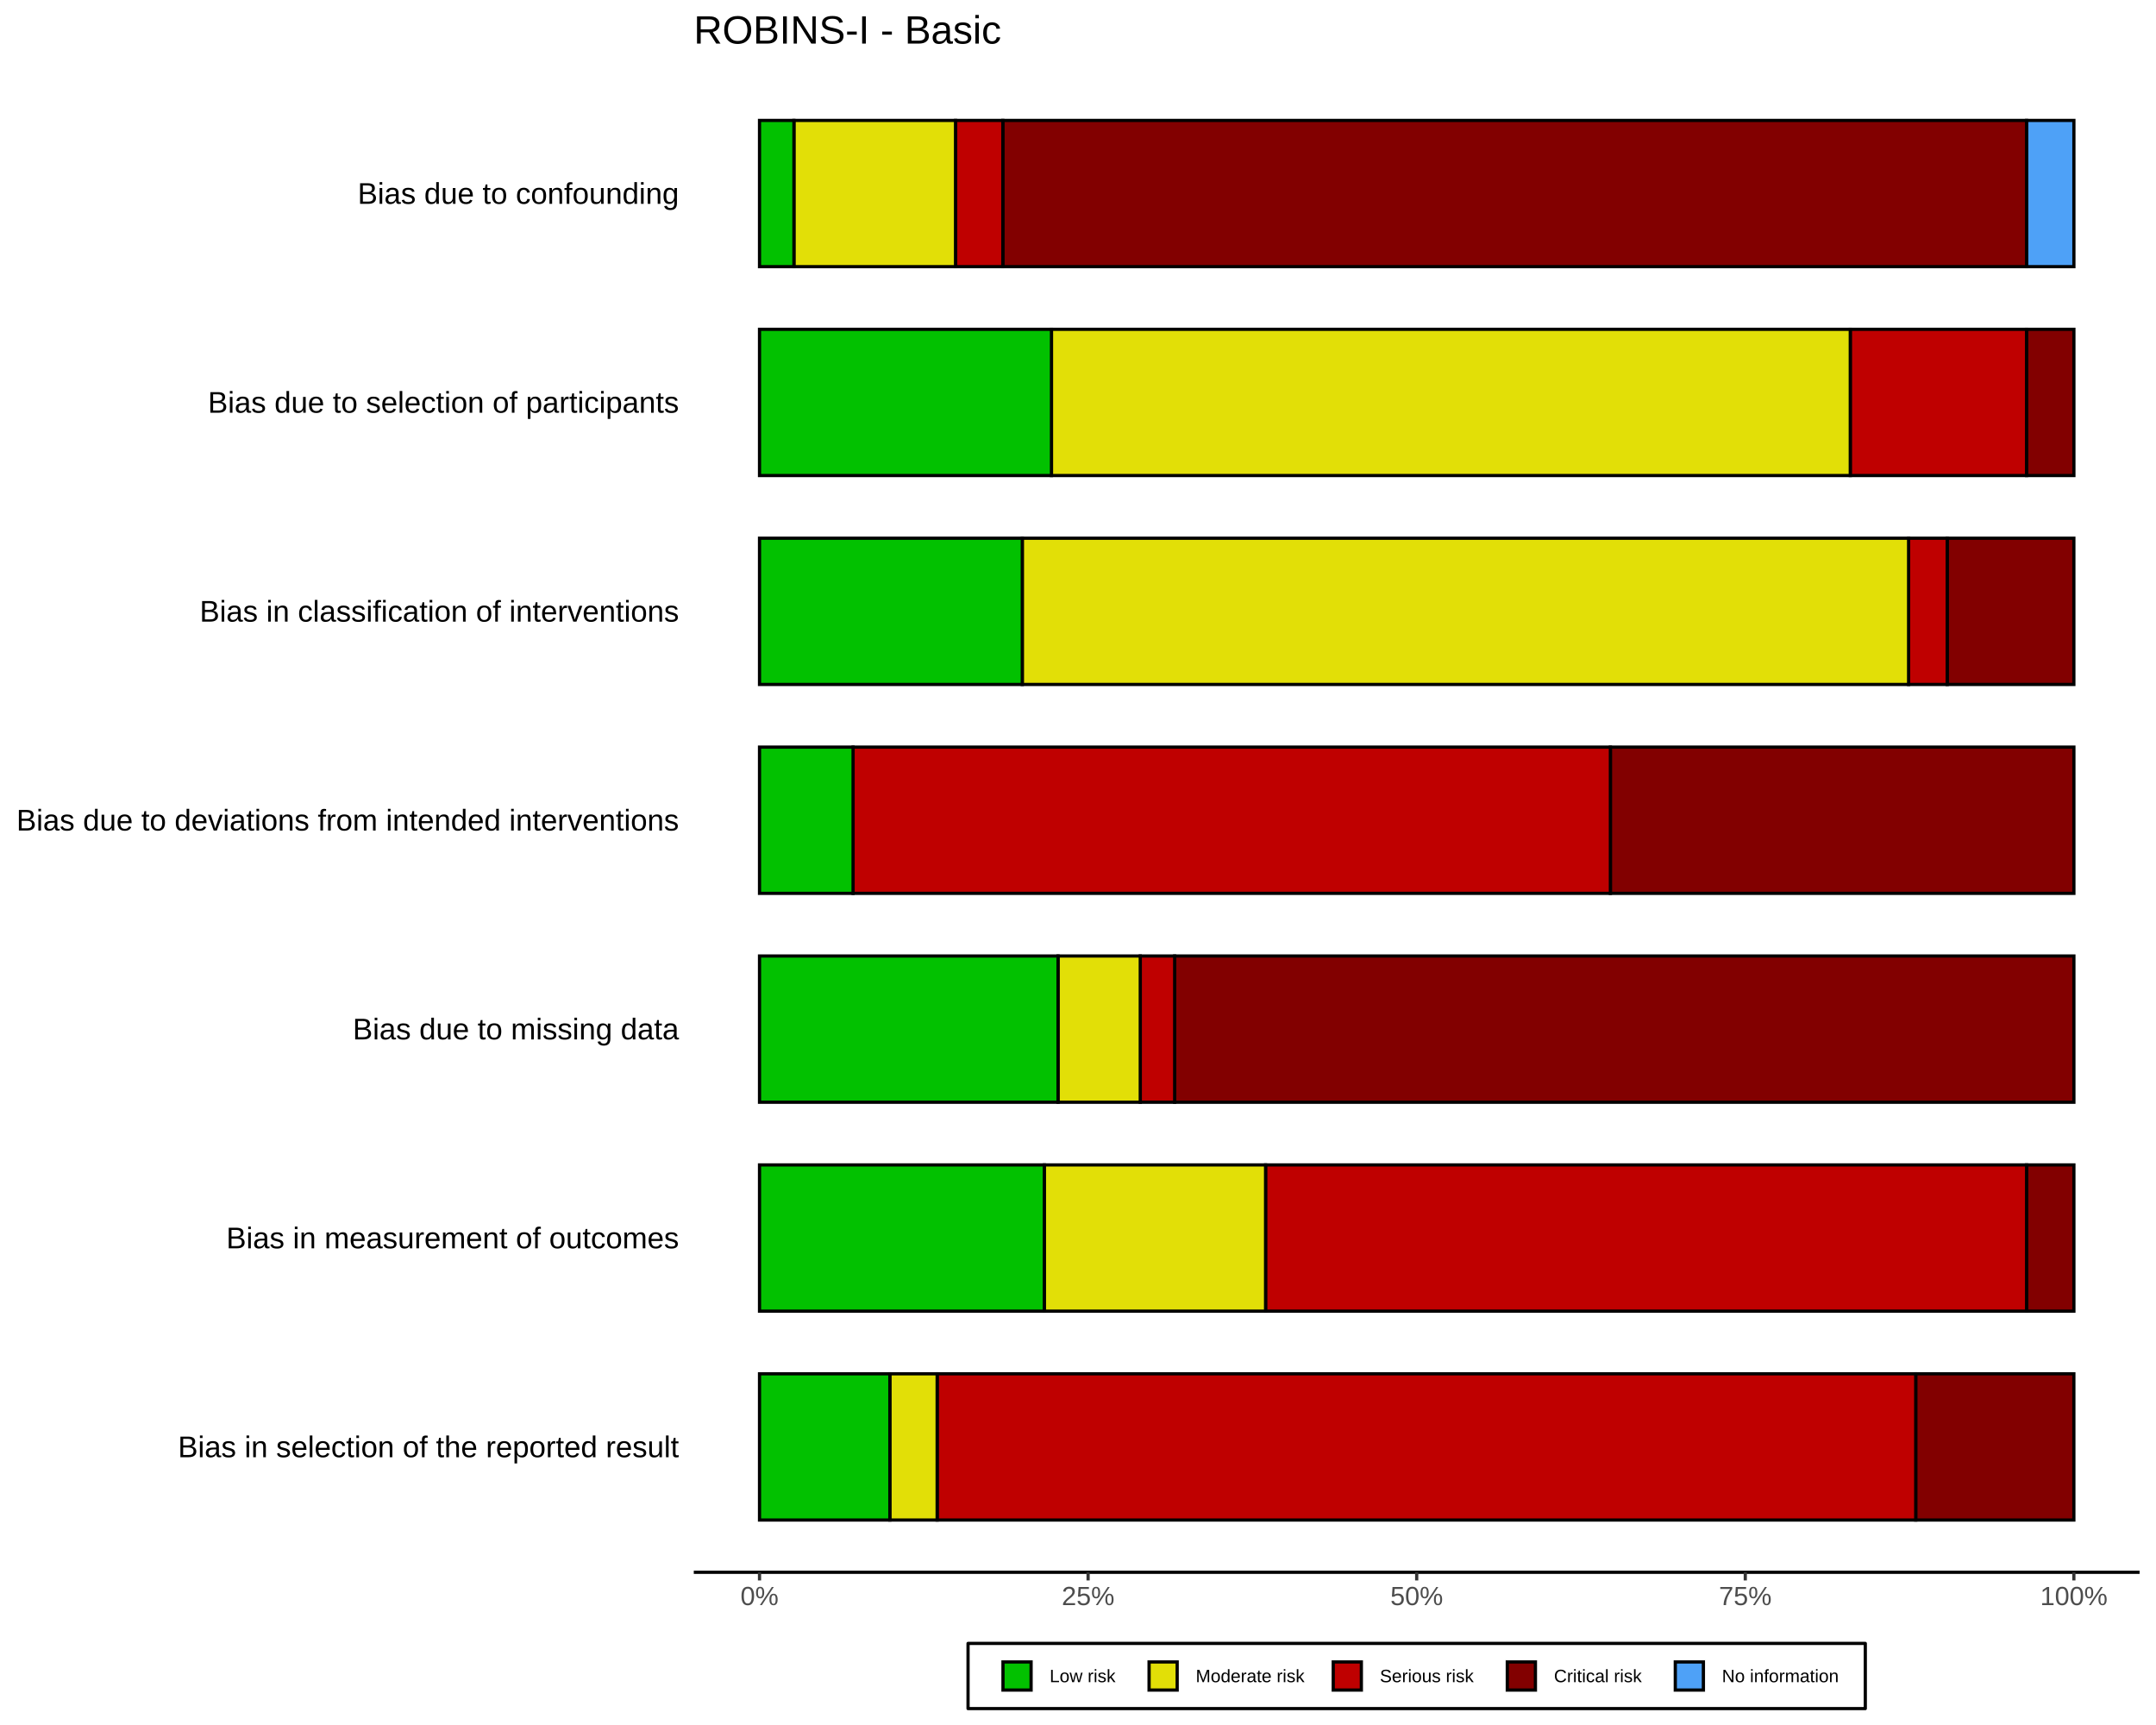
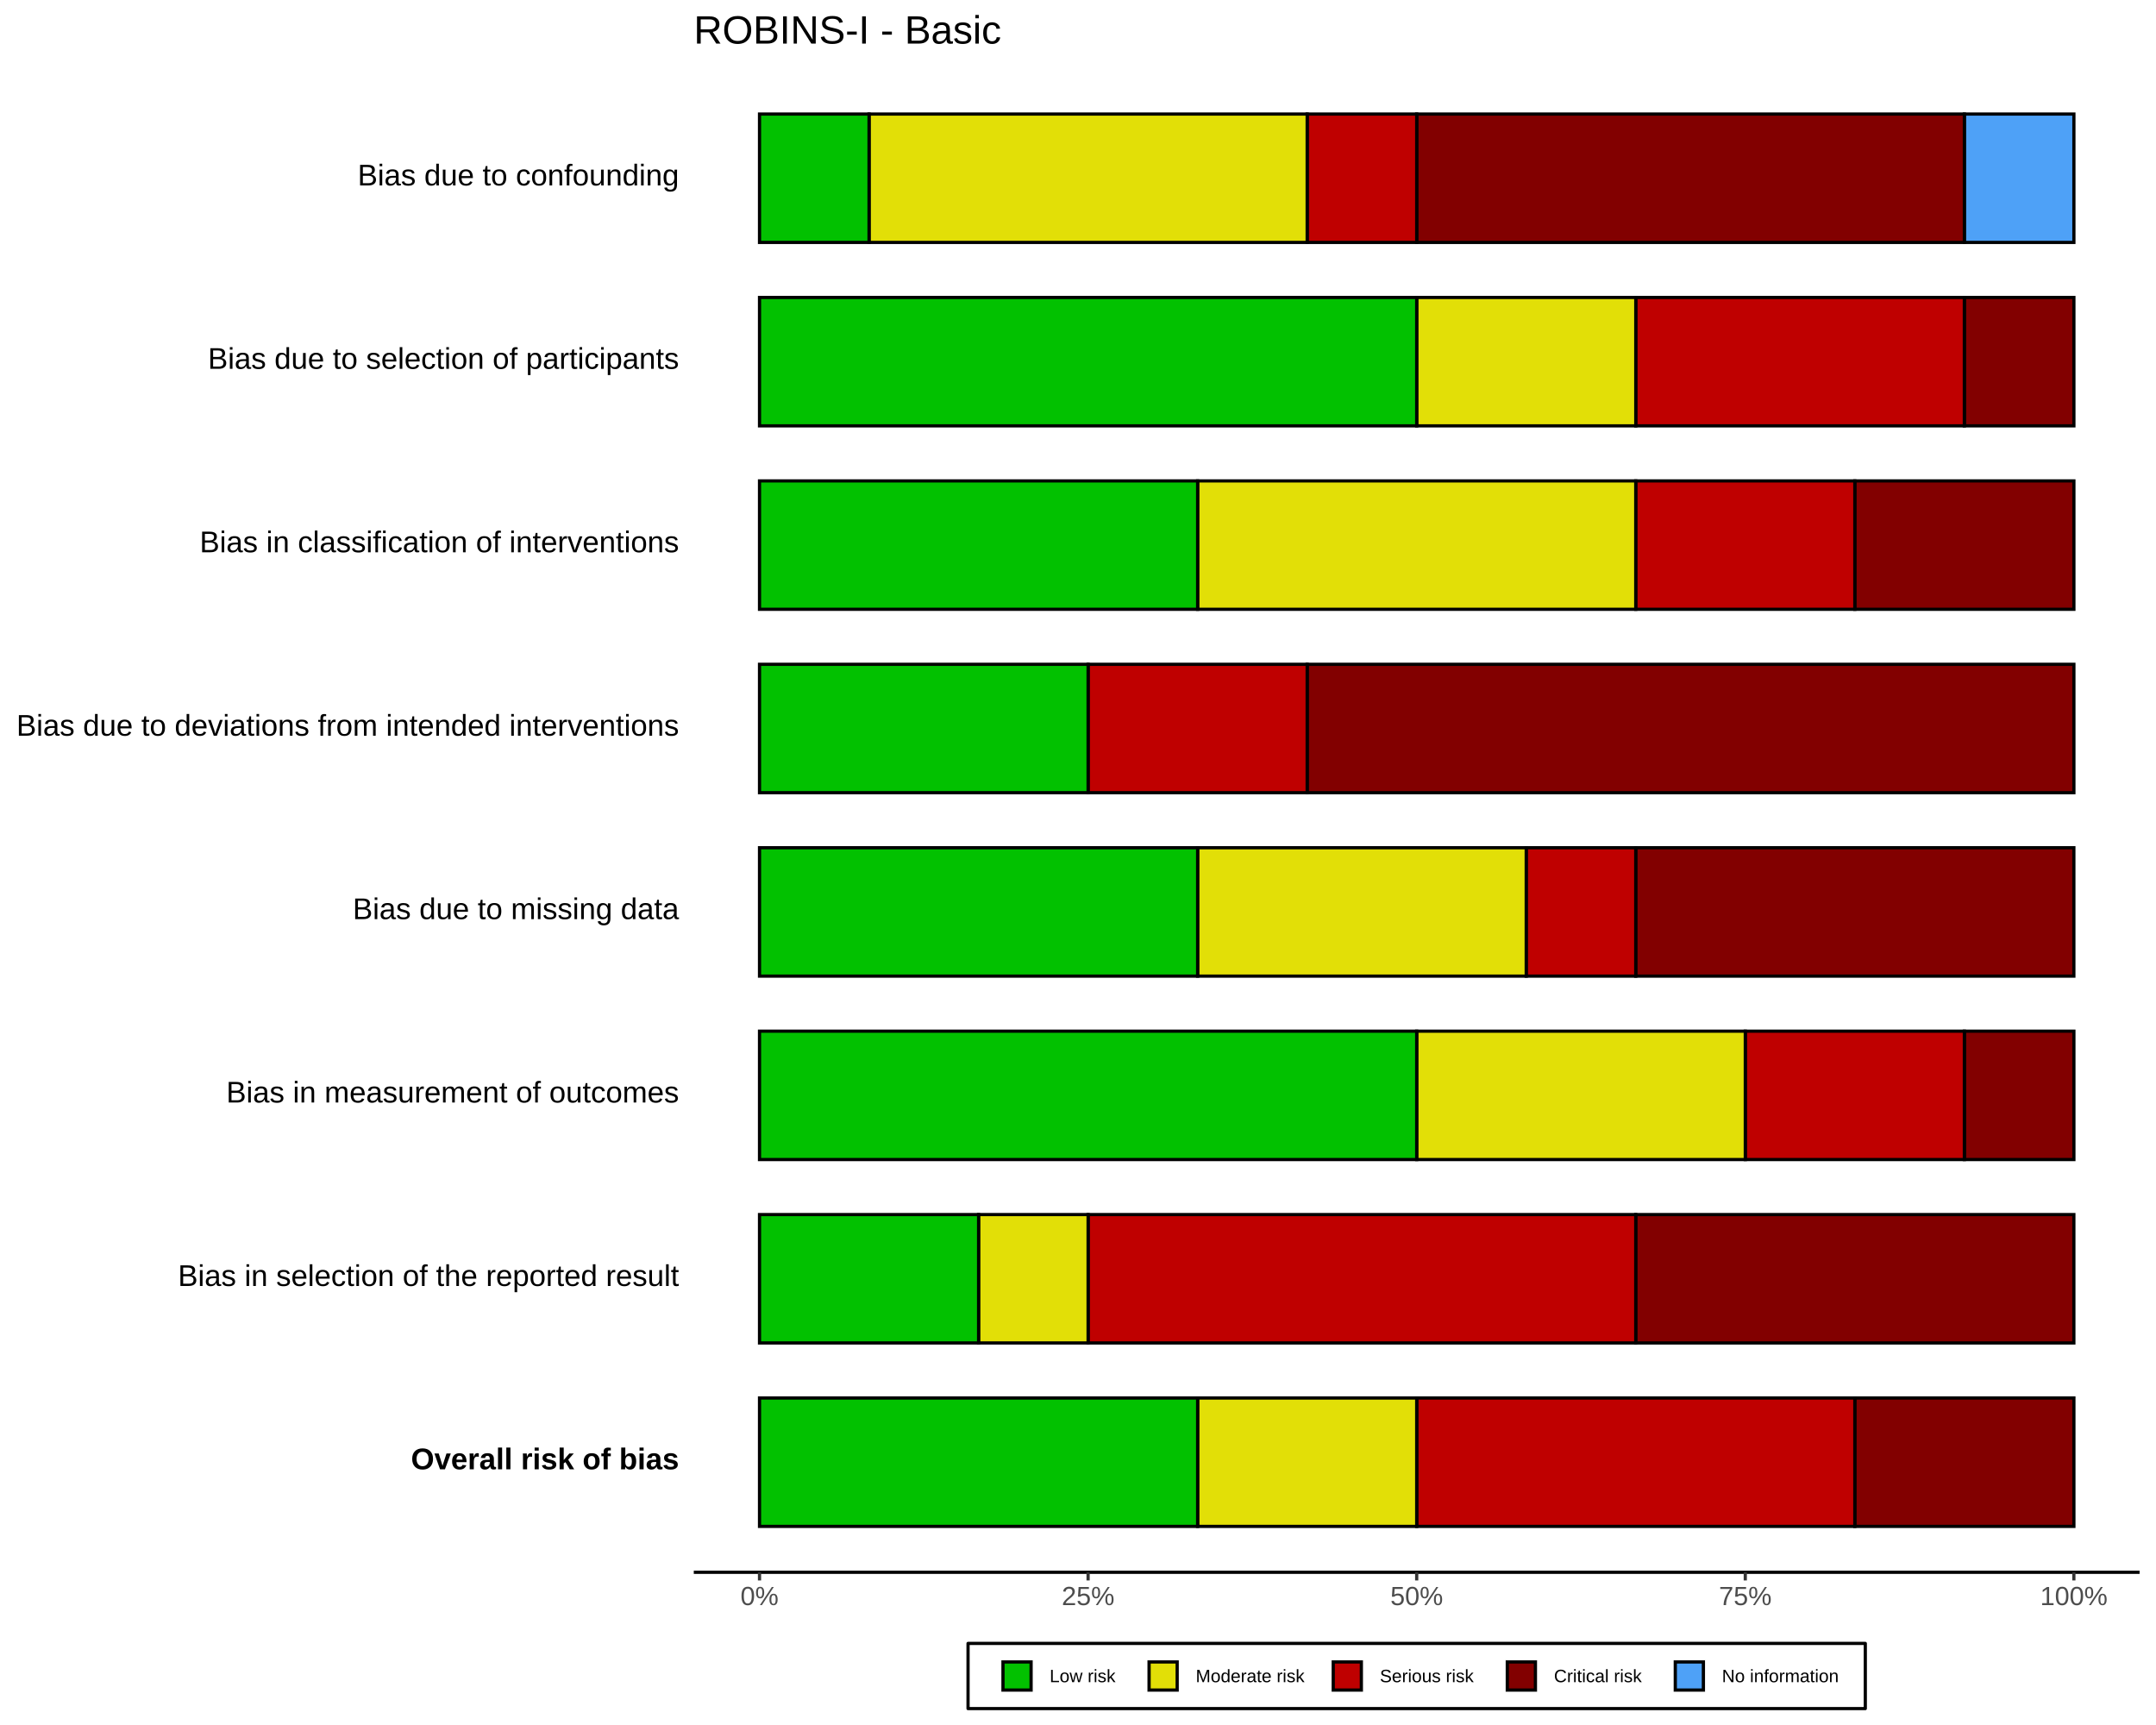
<svg xmlns="http://www.w3.org/2000/svg" viewBox="0 0 720.00 576.00">
  <defs>
    <style type="text/css">
    line, polyline, polygon, path, rect, circle {
      fill: none;
      stroke: #000000;
      stroke-linecap: round;
      stroke-linejoin: round;
      stroke-miterlimit: 10.00;
    }
  </style>
  </defs>
  <rect width="100%" height="100%" style="stroke: none; fill: #FFFFFF;" />
  <rect x="0.00" y="0.00" width="720.00" height="576.00" style="stroke-width: 1.07; stroke: #FFFFFF; fill: #FFFFFF;" />
  <defs>
    <clipPath id="cpMjMxLjY5fDcxNC41Mnw1MjUuMDB8MjIuNzc=">
      <rect x="231.69" y="22.77" width="482.83" height="502.22" />
    </clipPath>
  </defs>
-   <rect x="639.76" y="458.73" width="52.81" height="48.83" style="stroke-width: 1.07; stroke-linecap: square; stroke-linejoin: miter; fill: #820000;" clip-path="url(#cpMjMxLjY5fDcxNC41Mnw1MjUuMDB8MjIuNzc=)" />
-   <rect x="312.96" y="458.73" width="326.80" height="48.83" style="stroke-width: 1.07; stroke-linecap: square; stroke-linejoin: miter; fill: #BF0000;" clip-path="url(#cpMjMxLjY5fDcxNC41Mnw1MjUuMDB8MjIuNzc=)" />
-   <rect x="297.16" y="458.73" width="15.80" height="48.83" style="stroke-width: 1.07; stroke-linecap: square; stroke-linejoin: miter; fill: #E2DF07;" clip-path="url(#cpMjMxLjY5fDcxNC41Mnw1MjUuMDB8MjIuNzc=)" />
-   <rect x="253.64" y="458.73" width="43.53" height="48.83" style="stroke-width: 1.07; stroke-linecap: square; stroke-linejoin: miter; fill: #02C100;" clip-path="url(#cpMjMxLjY5fDcxNC41Mnw1MjUuMDB8MjIuNzc=)" />
-   <rect x="676.78" y="388.98" width="15.80" height="48.83" style="stroke-width: 1.07; stroke-linecap: square; stroke-linejoin: miter; fill: #820000;" clip-path="url(#cpMjMxLjY5fDcxNC41Mnw1MjUuMDB8MjIuNzc=)" />
-   <rect x="422.65" y="388.98" width="254.13" height="48.83" style="stroke-width: 1.07; stroke-linecap: square; stroke-linejoin: miter; fill: #BF0000;" clip-path="url(#cpMjMxLjY5fDcxNC41Mnw1MjUuMDB8MjIuNzc=)" />
-   <rect x="348.75" y="388.98" width="73.89" height="48.83" style="stroke-width: 1.07; stroke-linecap: square; stroke-linejoin: miter; fill: #E2DF07;" clip-path="url(#cpMjMxLjY5fDcxNC41Mnw1MjUuMDB8MjIuNzc=)" />
-   <rect x="253.64" y="388.98" width="95.11" height="48.83" style="stroke-width: 1.07; stroke-linecap: square; stroke-linejoin: miter; fill: #02C100;" clip-path="url(#cpMjMxLjY5fDcxNC41Mnw1MjUuMDB8MjIuNzc=)" />
-   <rect x="392.28" y="319.22" width="300.30" height="48.83" style="stroke-width: 1.07; stroke-linecap: square; stroke-linejoin: miter; fill: #820000;" clip-path="url(#cpMjMxLjY5fDcxNC41Mnw1MjUuMDB8MjIuNzc=)" />
-   <rect x="380.79" y="319.22" width="11.49" height="48.83" style="stroke-width: 1.07; stroke-linecap: square; stroke-linejoin: miter; fill: #BF0000;" clip-path="url(#cpMjMxLjY5fDcxNC41Mnw1MjUuMDB8MjIuNzc=)" />
-   <rect x="353.33" y="319.22" width="27.46" height="48.83" style="stroke-width: 1.07; stroke-linecap: square; stroke-linejoin: miter; fill: #E2DF07;" clip-path="url(#cpMjMxLjY5fDcxNC41Mnw1MjUuMDB8MjIuNzc=)" />
-   <rect x="253.64" y="319.22" width="99.69" height="48.83" style="stroke-width: 1.07; stroke-linecap: square; stroke-linejoin: miter; fill: #02C100;" clip-path="url(#cpMjMxLjY5fDcxNC41Mnw1MjUuMDB8MjIuNzc=)" />
-   <rect x="537.79" y="249.47" width="154.79" height="48.83" style="stroke-width: 1.07; stroke-linecap: square; stroke-linejoin: miter; fill: #820000;" clip-path="url(#cpMjMxLjY5fDcxNC41Mnw1MjUuMDB8MjIuNzc=)" />
-   <rect x="284.88" y="249.47" width="252.91" height="48.83" style="stroke-width: 1.07; stroke-linecap: square; stroke-linejoin: miter; fill: #BF0000;" clip-path="url(#cpMjMxLjY5fDcxNC41Mnw1MjUuMDB8MjIuNzc=)" />
-   <rect x="253.64" y="249.47" width="31.24" height="48.83" style="stroke-width: 1.07; stroke-linecap: square; stroke-linejoin: miter; fill: #02C100;" clip-path="url(#cpMjMxLjY5fDcxNC41Mnw1MjUuMDB8MjIuNzc=)" />
-   <rect x="650.27" y="179.72" width="42.30" height="48.83" style="stroke-width: 1.07; stroke-linecap: square; stroke-linejoin: miter; fill: #820000;" clip-path="url(#cpMjMxLjY5fDcxNC41Mnw1MjUuMDB8MjIuNzc=)" />
-   <rect x="637.38" y="179.72" width="12.89" height="48.83" style="stroke-width: 1.07; stroke-linecap: square; stroke-linejoin: miter; fill: #BF0000;" clip-path="url(#cpMjMxLjY5fDcxNC41Mnw1MjUuMDB8MjIuNzc=)" />
-   <rect x="341.39" y="179.72" width="295.99" height="48.83" style="stroke-width: 1.07; stroke-linecap: square; stroke-linejoin: miter; fill: #E2DF07;" clip-path="url(#cpMjMxLjY5fDcxNC41Mnw1MjUuMDB8MjIuNzc=)" />
-   <rect x="253.64" y="179.72" width="87.75" height="48.83" style="stroke-width: 1.07; stroke-linecap: square; stroke-linejoin: miter; fill: #02C100;" clip-path="url(#cpMjMxLjY5fDcxNC41Mnw1MjUuMDB8MjIuNzc=)" />
-   <rect x="676.78" y="109.96" width="15.80" height="48.83" style="stroke-width: 1.07; stroke-linecap: square; stroke-linejoin: miter; fill: #820000;" clip-path="url(#cpMjMxLjY5fDcxNC41Mnw1MjUuMDB8MjIuNzc=)" />
-   <rect x="617.90" y="109.96" width="58.87" height="48.83" style="stroke-width: 1.07; stroke-linecap: square; stroke-linejoin: miter; fill: #BF0000;" clip-path="url(#cpMjMxLjY5fDcxNC41Mnw1MjUuMDB8MjIuNzc=)" />
-   <rect x="351.13" y="109.96" width="266.77" height="48.83" style="stroke-width: 1.07; stroke-linecap: square; stroke-linejoin: miter; fill: #E2DF07;" clip-path="url(#cpMjMxLjY5fDcxNC41Mnw1MjUuMDB8MjIuNzc=)" />
-   <rect x="253.64" y="109.96" width="97.50" height="48.83" style="stroke-width: 1.07; stroke-linecap: square; stroke-linejoin: miter; fill: #02C100;" clip-path="url(#cpMjMxLjY5fDcxNC41Mnw1MjUuMDB8MjIuNzc=)" />
-   <rect x="676.78" y="40.21" width="15.80" height="48.83" style="stroke-width: 1.07; stroke-linecap: square; stroke-linejoin: miter; fill: #4EA1F7;" clip-path="url(#cpMjMxLjY5fDcxNC41Mnw1MjUuMDB8MjIuNzc=)" />
-   <rect x="334.89" y="40.21" width="341.89" height="48.83" style="stroke-width: 1.07; stroke-linecap: square; stroke-linejoin: miter; fill: #820000;" clip-path="url(#cpMjMxLjY5fDcxNC41Mnw1MjUuMDB8MjIuNzc=)" />
-   <rect x="319.10" y="40.21" width="15.80" height="48.83" style="stroke-width: 1.07; stroke-linecap: square; stroke-linejoin: miter; fill: #BF0000;" clip-path="url(#cpMjMxLjY5fDcxNC41Mnw1MjUuMDB8MjIuNzc=)" />
-   <rect x="265.13" y="40.21" width="53.97" height="48.83" style="stroke-width: 1.07; stroke-linecap: square; stroke-linejoin: miter; fill: #E2DF07;" clip-path="url(#cpMjMxLjY5fDcxNC41Mnw1MjUuMDB8MjIuNzc=)" />
-   <rect x="253.64" y="40.21" width="11.49" height="48.83" style="stroke-width: 1.07; stroke-linecap: square; stroke-linejoin: miter; fill: #02C100;" clip-path="url(#cpMjMxLjY5fDcxNC41Mnw1MjUuMDB8MjIuNzc=)" />
+   <rect x="619.42" y="466.81" width="73.16" height="42.87" style="stroke-width: 1.07; stroke-linecap: square; stroke-linejoin: miter; fill: #820000;" clip-path="url(#cpMjMxLjY5fDcxNC41Mnw1MjUuMDB8MjIuNzc=)" />
+   <rect x="473.11" y="466.81" width="146.31" height="42.87" style="stroke-width: 1.07; stroke-linecap: square; stroke-linejoin: miter; fill: #BF0000;" clip-path="url(#cpMjMxLjY5fDcxNC41Mnw1MjUuMDB8MjIuNzc=)" />
+   <rect x="399.95" y="466.81" width="73.16" height="42.87" style="stroke-width: 1.07; stroke-linecap: square; stroke-linejoin: miter; fill: #E2DF07;" clip-path="url(#cpMjMxLjY5fDcxNC41Mnw1MjUuMDB8MjIuNzc=)" />
+   <rect x="253.64" y="466.81" width="146.31" height="42.87" style="stroke-width: 1.07; stroke-linecap: square; stroke-linejoin: miter; fill: #02C100;" clip-path="url(#cpMjMxLjY5fDcxNC41Mnw1MjUuMDB8MjIuNzc=)" />
+   <rect x="546.26" y="405.56" width="146.31" height="42.87" style="stroke-width: 1.07; stroke-linecap: square; stroke-linejoin: miter; fill: #820000;" clip-path="url(#cpMjMxLjY5fDcxNC41Mnw1MjUuMDB8MjIuNzc=)" />
+   <rect x="363.37" y="405.56" width="182.89" height="42.87" style="stroke-width: 1.07; stroke-linecap: square; stroke-linejoin: miter; fill: #BF0000;" clip-path="url(#cpMjMxLjY5fDcxNC41Mnw1MjUuMDB8MjIuNzc=)" />
+   <rect x="326.79" y="405.56" width="36.58" height="42.87" style="stroke-width: 1.07; stroke-linecap: square; stroke-linejoin: miter; fill: #E2DF07;" clip-path="url(#cpMjMxLjY5fDcxNC41Mnw1MjUuMDB8MjIuNzc=)" />
+   <rect x="253.64" y="405.56" width="73.16" height="42.87" style="stroke-width: 1.07; stroke-linecap: square; stroke-linejoin: miter; fill: #02C100;" clip-path="url(#cpMjMxLjY5fDcxNC41Mnw1MjUuMDB8MjIuNzc=)" />
+   <rect x="656.00" y="344.32" width="36.58" height="42.87" style="stroke-width: 1.07; stroke-linecap: square; stroke-linejoin: miter; fill: #820000;" clip-path="url(#cpMjMxLjY5fDcxNC41Mnw1MjUuMDB8MjIuNzc=)" />
+   <rect x="582.84" y="344.32" width="73.16" height="42.87" style="stroke-width: 1.07; stroke-linecap: square; stroke-linejoin: miter; fill: #BF0000;" clip-path="url(#cpMjMxLjY5fDcxNC41Mnw1MjUuMDB8MjIuNzc=)" />
+   <rect x="473.11" y="344.32" width="109.73" height="42.87" style="stroke-width: 1.07; stroke-linecap: square; stroke-linejoin: miter; fill: #E2DF07;" clip-path="url(#cpMjMxLjY5fDcxNC41Mnw1MjUuMDB8MjIuNzc=)" />
+   <rect x="253.64" y="344.32" width="219.47" height="42.87" style="stroke-width: 1.07; stroke-linecap: square; stroke-linejoin: miter; fill: #02C100;" clip-path="url(#cpMjMxLjY5fDcxNC41Mnw1MjUuMDB8MjIuNzc=)" />
+   <rect x="546.26" y="283.07" width="146.31" height="42.87" style="stroke-width: 1.07; stroke-linecap: square; stroke-linejoin: miter; fill: #820000;" clip-path="url(#cpMjMxLjY5fDcxNC41Mnw1MjUuMDB8MjIuNzc=)" />
+   <rect x="509.68" y="283.07" width="36.58" height="42.87" style="stroke-width: 1.07; stroke-linecap: square; stroke-linejoin: miter; fill: #BF0000;" clip-path="url(#cpMjMxLjY5fDcxNC41Mnw1MjUuMDB8MjIuNzc=)" />
+   <rect x="399.95" y="283.07" width="109.73" height="42.87" style="stroke-width: 1.07; stroke-linecap: square; stroke-linejoin: miter; fill: #E2DF07;" clip-path="url(#cpMjMxLjY5fDcxNC41Mnw1MjUuMDB8MjIuNzc=)" />
+   <rect x="253.64" y="283.07" width="146.31" height="42.87" style="stroke-width: 1.07; stroke-linecap: square; stroke-linejoin: miter; fill: #02C100;" clip-path="url(#cpMjMxLjY5fDcxNC41Mnw1MjUuMDB8MjIuNzc=)" />
+   <rect x="436.53" y="221.82" width="256.05" height="42.87" style="stroke-width: 1.07; stroke-linecap: square; stroke-linejoin: miter; fill: #820000;" clip-path="url(#cpMjMxLjY5fDcxNC41Mnw1MjUuMDB8MjIuNzc=)" />
+   <rect x="363.37" y="221.82" width="73.16" height="42.87" style="stroke-width: 1.07; stroke-linecap: square; stroke-linejoin: miter; fill: #BF0000;" clip-path="url(#cpMjMxLjY5fDcxNC41Mnw1MjUuMDB8MjIuNzc=)" />
+   <rect x="253.64" y="221.82" width="109.73" height="42.87" style="stroke-width: 1.07; stroke-linecap: square; stroke-linejoin: miter; fill: #02C100;" clip-path="url(#cpMjMxLjY5fDcxNC41Mnw1MjUuMDB8MjIuNzc=)" />
+   <rect x="619.42" y="160.58" width="73.16" height="42.87" style="stroke-width: 1.07; stroke-linecap: square; stroke-linejoin: miter; fill: #820000;" clip-path="url(#cpMjMxLjY5fDcxNC41Mnw1MjUuMDB8MjIuNzc=)" />
+   <rect x="546.26" y="160.58" width="73.16" height="42.87" style="stroke-width: 1.07; stroke-linecap: square; stroke-linejoin: miter; fill: #BF0000;" clip-path="url(#cpMjMxLjY5fDcxNC41Mnw1MjUuMDB8MjIuNzc=)" />
+   <rect x="399.95" y="160.58" width="146.31" height="42.87" style="stroke-width: 1.07; stroke-linecap: square; stroke-linejoin: miter; fill: #E2DF07;" clip-path="url(#cpMjMxLjY5fDcxNC41Mnw1MjUuMDB8MjIuNzc=)" />
+   <rect x="253.64" y="160.58" width="146.31" height="42.87" style="stroke-width: 1.07; stroke-linecap: square; stroke-linejoin: miter; fill: #02C100;" clip-path="url(#cpMjMxLjY5fDcxNC41Mnw1MjUuMDB8MjIuNzc=)" />
+   <rect x="656.00" y="99.33" width="36.58" height="42.87" style="stroke-width: 1.07; stroke-linecap: square; stroke-linejoin: miter; fill: #820000;" clip-path="url(#cpMjMxLjY5fDcxNC41Mnw1MjUuMDB8MjIuNzc=)" />
+   <rect x="546.26" y="99.33" width="109.73" height="42.87" style="stroke-width: 1.07; stroke-linecap: square; stroke-linejoin: miter; fill: #BF0000;" clip-path="url(#cpMjMxLjY5fDcxNC41Mnw1MjUuMDB8MjIuNzc=)" />
+   <rect x="473.11" y="99.33" width="73.16" height="42.87" style="stroke-width: 1.07; stroke-linecap: square; stroke-linejoin: miter; fill: #E2DF07;" clip-path="url(#cpMjMxLjY5fDcxNC41Mnw1MjUuMDB8MjIuNzc=)" />
+   <rect x="253.64" y="99.33" width="219.47" height="42.87" style="stroke-width: 1.07; stroke-linecap: square; stroke-linejoin: miter; fill: #02C100;" clip-path="url(#cpMjMxLjY5fDcxNC41Mnw1MjUuMDB8MjIuNzc=)" />
+   <rect x="656.00" y="38.08" width="36.58" height="42.87" style="stroke-width: 1.07; stroke-linecap: square; stroke-linejoin: miter; fill: #4EA1F7;" clip-path="url(#cpMjMxLjY5fDcxNC41Mnw1MjUuMDB8MjIuNzc=)" />
+   <rect x="473.11" y="38.08" width="182.89" height="42.87" style="stroke-width: 1.07; stroke-linecap: square; stroke-linejoin: miter; fill: #820000;" clip-path="url(#cpMjMxLjY5fDcxNC41Mnw1MjUuMDB8MjIuNzc=)" />
+   <rect x="436.53" y="38.08" width="36.58" height="42.87" style="stroke-width: 1.07; stroke-linecap: square; stroke-linejoin: miter; fill: #BF0000;" clip-path="url(#cpMjMxLjY5fDcxNC41Mnw1MjUuMDB8MjIuNzc=)" />
+   <rect x="290.22" y="38.08" width="146.31" height="42.87" style="stroke-width: 1.07; stroke-linecap: square; stroke-linejoin: miter; fill: #E2DF07;" clip-path="url(#cpMjMxLjY5fDcxNC41Mnw1MjUuMDB8MjIuNzc=)" />
+   <rect x="253.64" y="38.08" width="36.58" height="42.87" style="stroke-width: 1.07; stroke-linecap: square; stroke-linejoin: miter; fill: #02C100;" clip-path="url(#cpMjMxLjY5fDcxNC41Mnw1MjUuMDB8MjIuNzc=)" />
  <defs>
    <clipPath id="cpMC4wMHw3MjAuMDB8NTc2LjAwfDAuMDA=">
      <rect x="0.00" y="0.00" width="720.00" height="576.00" />
    </clipPath>
  </defs>
  <g clip-path="url(#cpMC4wMHw3MjAuMDB8NTc2LjAwfDAuMDA=)">
-     <text x="59.42" y="486.58" style="font-size: 10.00px; font-family: Liberation Sans;" textLength="167.34px" lengthAdjust="spacingAndGlyphs">Bias in selection of the reported result</text>
-   </g>
-   <g clip-path="url(#cpMC4wMHw3MjAuMDB8NTc2LjAwfDAuMDA=)">
-     <text x="75.56" y="416.83" style="font-size: 10.00px; font-family: Liberation Sans;" textLength="151.20px" lengthAdjust="spacingAndGlyphs">Bias in measurement of outcomes</text>
-   </g>
-   <g clip-path="url(#cpMC4wMHw3MjAuMDB8NTc2LjAwfDAuMDA=)">
-     <text x="117.79" y="347.07" style="font-size: 10.00px; font-family: Liberation Sans;" textLength="108.97px" lengthAdjust="spacingAndGlyphs">Bias due to missing data</text>
-   </g>
-   <g clip-path="url(#cpMC4wMHw3MjAuMDB8NTc2LjAwfDAuMDA=)">
-     <text x="5.48" y="277.32" style="font-size: 10.00px; font-family: Liberation Sans;" textLength="221.28px" lengthAdjust="spacingAndGlyphs">Bias due to deviations from intended interventions</text>
-   </g>
-   <g clip-path="url(#cpMC4wMHw3MjAuMDB8NTc2LjAwfDAuMDA=)">
-     <text x="66.67" y="207.57" style="font-size: 10.00px; font-family: Liberation Sans;" textLength="160.09px" lengthAdjust="spacingAndGlyphs">Bias in classification of interventions</text>
-   </g>
-   <g clip-path="url(#cpMC4wMHw3MjAuMDB8NTc2LjAwfDAuMDA=)">
-     <text x="69.42" y="137.81" style="font-size: 10.00px; font-family: Liberation Sans;" textLength="157.34px" lengthAdjust="spacingAndGlyphs">Bias due to selection of participants</text>
-   </g>
-   <g clip-path="url(#cpMC4wMHw3MjAuMDB8NTc2LjAwfDAuMDA=)">
-     <text x="119.43" y="68.06" style="font-size: 10.00px; font-family: Liberation Sans;" textLength="107.33px" lengthAdjust="spacingAndGlyphs">Bias due to confounding</text>
+     <text x="137.25" y="490.62" style="font-size: 10.00px; font-weight: bold; font-family: Liberation Sans;" textLength="33.92px" lengthAdjust="spacingAndGlyphs">Overall</text>
+   </g>
+   <g clip-path="url(#cpMC4wMHw3MjAuMDB8NTc2LjAwfDAuMDA=)">
+     <text x="173.95" y="490.62" style="font-size: 10.00px; font-weight: bold; font-family: Liberation Sans;" textLength="17.80px" lengthAdjust="spacingAndGlyphs">risk</text>
+   </g>
+   <g clip-path="url(#cpMC4wMHw3MjAuMDB8NTc2LjAwfDAuMDA=)">
+     <text x="194.53" y="490.62" style="font-size: 10.00px; font-weight: bold; font-family: Liberation Sans;" textLength="9.44px" lengthAdjust="spacingAndGlyphs">of</text>
+   </g>
+   <g clip-path="url(#cpMC4wMHw3MjAuMDB8NTc2LjAwfDAuMDA=)">
+     <text x="206.75" y="490.62" style="font-size: 10.00px; font-weight: bold; font-family: Liberation Sans;" textLength="20.02px" lengthAdjust="spacingAndGlyphs">bias</text>
+   </g>
+   <g clip-path="url(#cpMC4wMHw3MjAuMDB8NTc2LjAwfDAuMDA=)">
+     <text x="59.42" y="429.40" style="font-size: 10.00px; font-family: Liberation Sans;" textLength="19.45px" lengthAdjust="spacingAndGlyphs">Bias</text>
+   </g>
+   <g clip-path="url(#cpMC4wMHw3MjAuMDB8NTc2LjAwfDAuMDA=)">
+     <text x="81.65" y="429.40" style="font-size: 10.00px; font-family: Liberation Sans;" textLength="7.78px" lengthAdjust="spacingAndGlyphs">in</text>
+   </g>
+   <g clip-path="url(#cpMC4wMHw3MjAuMDB8NTc2LjAwfDAuMDA=)">
+     <text x="92.21" y="429.40" style="font-size: 10.00px; font-family: Liberation Sans;" textLength="39.47px" lengthAdjust="spacingAndGlyphs">selection</text>
+   </g>
+   <g clip-path="url(#cpMC4wMHw3MjAuMDB8NTc2LjAwfDAuMDA=)">
+     <text x="134.46" y="429.40" style="font-size: 10.00px; font-family: Liberation Sans;" textLength="8.34px" lengthAdjust="spacingAndGlyphs">of</text>
+   </g>
+   <g clip-path="url(#cpMC4wMHw3MjAuMDB8NTc2LjAwfDAuMDA=)">
+     <text x="145.59" y="429.40" style="font-size: 10.00px; font-family: Liberation Sans;" textLength="13.91px" lengthAdjust="spacingAndGlyphs">the</text>
+   </g>
+   <g clip-path="url(#cpMC4wMHw3MjAuMDB8NTc2LjAwfDAuMDA=)">
+     <text x="162.28" y="429.40" style="font-size: 10.00px; font-family: Liberation Sans;" textLength="37.25px" lengthAdjust="spacingAndGlyphs">reported</text>
+   </g>
+   <g clip-path="url(#cpMC4wMHw3MjAuMDB8NTc2LjAwfDAuMDA=)">
+     <text x="202.31" y="429.40" style="font-size: 10.00px; font-family: Liberation Sans;" textLength="24.45px" lengthAdjust="spacingAndGlyphs">result</text>
+   </g>
+   <g clip-path="url(#cpMC4wMHw3MjAuMDB8NTc2LjAwfDAuMDA=)">
+     <text x="75.56" y="368.15" style="font-size: 10.00px; font-family: Liberation Sans;" textLength="19.45px" lengthAdjust="spacingAndGlyphs">Bias</text>
+   </g>
+   <g clip-path="url(#cpMC4wMHw3MjAuMDB8NTc2LjAwfDAuMDA=)">
+     <text x="97.79" y="368.15" style="font-size: 10.00px; font-family: Liberation Sans;" textLength="7.78px" lengthAdjust="spacingAndGlyphs">in</text>
+   </g>
+   <g clip-path="url(#cpMC4wMHw3MjAuMDB8NTc2LjAwfDAuMDA=)">
+     <text x="108.35" y="368.15" style="font-size: 10.00px; font-family: Liberation Sans;" textLength="61.14px" lengthAdjust="spacingAndGlyphs">measurement</text>
+   </g>
+   <g clip-path="url(#cpMC4wMHw3MjAuMDB8NTc2LjAwfDAuMDA=)">
+     <text x="172.28" y="368.15" style="font-size: 10.00px; font-family: Liberation Sans;" textLength="8.34px" lengthAdjust="spacingAndGlyphs">of</text>
+   </g>
+   <g clip-path="url(#cpMC4wMHw3MjAuMDB8NTc2LjAwfDAuMDA=)">
+     <text x="183.40" y="368.15" style="font-size: 10.00px; font-family: Liberation Sans;" textLength="43.36px" lengthAdjust="spacingAndGlyphs">outcomes</text>
+   </g>
+   <g clip-path="url(#cpMC4wMHw3MjAuMDB8NTc2LjAwfDAuMDA=)">
+     <text x="117.79" y="306.91" style="font-size: 10.00px; font-family: Liberation Sans;" textLength="19.45px" lengthAdjust="spacingAndGlyphs">Bias</text>
+   </g>
+   <g clip-path="url(#cpMC4wMHw3MjAuMDB8NTc2LjAwfDAuMDA=)">
+     <text x="140.03" y="306.91" style="font-size: 10.00px; font-family: Liberation Sans;" textLength="16.69px" lengthAdjust="spacingAndGlyphs">due</text>
+   </g>
+   <g clip-path="url(#cpMC4wMHw3MjAuMDB8NTc2LjAwfDAuMDA=)">
+     <text x="159.50" y="306.91" style="font-size: 10.00px; font-family: Liberation Sans;" textLength="8.34px" lengthAdjust="spacingAndGlyphs">to</text>
+   </g>
+   <g clip-path="url(#cpMC4wMHw3MjAuMDB8NTc2LjAwfDAuMDA=)">
+     <text x="170.62" y="306.91" style="font-size: 10.00px; font-family: Liberation Sans;" textLength="33.89px" lengthAdjust="spacingAndGlyphs">missing</text>
+   </g>
+   <g clip-path="url(#cpMC4wMHw3MjAuMDB8NTc2LjAwfDAuMDA=)">
+     <text x="207.29" y="306.91" style="font-size: 10.00px; font-family: Liberation Sans;" textLength="19.47px" lengthAdjust="spacingAndGlyphs">data</text>
+   </g>
+   <g clip-path="url(#cpMC4wMHw3MjAuMDB8NTc2LjAwfDAuMDA=)">
+     <text x="5.48" y="245.66" style="font-size: 10.00px; font-family: Liberation Sans;" textLength="19.45px" lengthAdjust="spacingAndGlyphs">Bias</text>
+   </g>
+   <g clip-path="url(#cpMC4wMHw3MjAuMDB8NTc2LjAwfDAuMDA=)">
+     <text x="27.71" y="245.66" style="font-size: 10.00px; font-family: Liberation Sans;" textLength="16.69px" lengthAdjust="spacingAndGlyphs">due</text>
+   </g>
+   <g clip-path="url(#cpMC4wMHw3MjAuMDB8NTc2LjAwfDAuMDA=)">
+     <text x="47.18" y="245.66" style="font-size: 10.00px; font-family: Liberation Sans;" textLength="8.34px" lengthAdjust="spacingAndGlyphs">to</text>
+   </g>
+   <g clip-path="url(#cpMC4wMHw3MjAuMDB8NTc2LjAwfDAuMDA=)">
+     <text x="58.31" y="245.66" style="font-size: 10.00px; font-family: Liberation Sans;" textLength="45.03px" lengthAdjust="spacingAndGlyphs">deviations</text>
+   </g>
+   <g clip-path="url(#cpMC4wMHw3MjAuMDB8NTc2LjAwfDAuMDA=)">
+     <text x="106.12" y="245.66" style="font-size: 10.00px; font-family: Liberation Sans;" textLength="20.00px" lengthAdjust="spacingAndGlyphs">from</text>
+   </g>
+   <g clip-path="url(#cpMC4wMHw3MjAuMDB8NTc2LjAwfDAuMDA=)">
+     <text x="128.90" y="245.66" style="font-size: 10.00px; font-family: Liberation Sans;" textLength="38.38px" lengthAdjust="spacingAndGlyphs">intended</text>
+   </g>
+   <g clip-path="url(#cpMC4wMHw3MjAuMDB8NTc2LjAwfDAuMDA=)">
+     <text x="170.06" y="245.66" style="font-size: 10.00px; font-family: Liberation Sans;" textLength="56.70px" lengthAdjust="spacingAndGlyphs">interventions</text>
+   </g>
+   <g clip-path="url(#cpMC4wMHw3MjAuMDB8NTc2LjAwfDAuMDA=)">
+     <text x="66.67" y="184.41" style="font-size: 10.00px; font-family: Liberation Sans;" textLength="19.45px" lengthAdjust="spacingAndGlyphs">Bias</text>
+   </g>
+   <g clip-path="url(#cpMC4wMHw3MjAuMDB8NTc2LjAwfDAuMDA=)">
+     <text x="88.90" y="184.41" style="font-size: 10.00px; font-family: Liberation Sans;" textLength="7.78px" lengthAdjust="spacingAndGlyphs">in</text>
+   </g>
+   <g clip-path="url(#cpMC4wMHw3MjAuMDB8NTc2LjAwfDAuMDA=)">
+     <text x="99.46" y="184.41" style="font-size: 10.00px; font-family: Liberation Sans;" textLength="56.69px" lengthAdjust="spacingAndGlyphs">classification</text>
+   </g>
+   <g clip-path="url(#cpMC4wMHw3MjAuMDB8NTc2LjAwfDAuMDA=)">
+     <text x="158.93" y="184.41" style="font-size: 10.00px; font-family: Liberation Sans;" textLength="8.34px" lengthAdjust="spacingAndGlyphs">of</text>
+   </g>
+   <g clip-path="url(#cpMC4wMHw3MjAuMDB8NTc2LjAwfDAuMDA=)">
+     <text x="170.06" y="184.41" style="font-size: 10.00px; font-family: Liberation Sans;" textLength="56.70px" lengthAdjust="spacingAndGlyphs">interventions</text>
+   </g>
+   <g clip-path="url(#cpMC4wMHw3MjAuMDB8NTc2LjAwfDAuMDA=)">
+     <text x="69.42" y="123.16" style="font-size: 10.00px; font-family: Liberation Sans;" textLength="19.45px" lengthAdjust="spacingAndGlyphs">Bias</text>
+   </g>
+   <g clip-path="url(#cpMC4wMHw3MjAuMDB8NTc2LjAwfDAuMDA=)">
+     <text x="91.65" y="123.16" style="font-size: 10.00px; font-family: Liberation Sans;" textLength="16.69px" lengthAdjust="spacingAndGlyphs">due</text>
+   </g>
+   <g clip-path="url(#cpMC4wMHw3MjAuMDB8NTc2LjAwfDAuMDA=)">
+     <text x="111.12" y="123.16" style="font-size: 10.00px; font-family: Liberation Sans;" textLength="8.34px" lengthAdjust="spacingAndGlyphs">to</text>
+   </g>
+   <g clip-path="url(#cpMC4wMHw3MjAuMDB8NTc2LjAwfDAuMDA=)">
+     <text x="122.25" y="123.16" style="font-size: 10.00px; font-family: Liberation Sans;" textLength="39.47px" lengthAdjust="spacingAndGlyphs">selection</text>
+   </g>
+   <g clip-path="url(#cpMC4wMHw3MjAuMDB8NTc2LjAwfDAuMDA=)">
+     <text x="164.50" y="123.16" style="font-size: 10.00px; font-family: Liberation Sans;" textLength="8.34px" lengthAdjust="spacingAndGlyphs">of</text>
+   </g>
+   <g clip-path="url(#cpMC4wMHw3MjAuMDB8NTc2LjAwfDAuMDA=)">
+     <text x="175.62" y="123.16" style="font-size: 10.00px; font-family: Liberation Sans;" textLength="51.14px" lengthAdjust="spacingAndGlyphs">participants</text>
+   </g>
+   <g clip-path="url(#cpMC4wMHw3MjAuMDB8NTc2LjAwfDAuMDA=)">
+     <text x="119.43" y="61.92" style="font-size: 10.00px; font-family: Liberation Sans;" textLength="19.45px" lengthAdjust="spacingAndGlyphs">Bias</text>
+   </g>
+   <g clip-path="url(#cpMC4wMHw3MjAuMDB8NTc2LjAwfDAuMDA=)">
+     <text x="141.67" y="61.92" style="font-size: 10.00px; font-family: Liberation Sans;" textLength="16.69px" lengthAdjust="spacingAndGlyphs">due</text>
+   </g>
+   <g clip-path="url(#cpMC4wMHw3MjAuMDB8NTc2LjAwfDAuMDA=)">
+     <text x="161.14" y="61.92" style="font-size: 10.00px; font-family: Liberation Sans;" textLength="8.34px" lengthAdjust="spacingAndGlyphs">to</text>
+   </g>
+   <g clip-path="url(#cpMC4wMHw3MjAuMDB8NTc2LjAwfDAuMDA=)">
+     <text x="172.26" y="61.92" style="font-size: 10.00px; font-family: Liberation Sans;" textLength="54.50px" lengthAdjust="spacingAndGlyphs">confounding</text>
  </g>
  <polyline points="231.69,525.00 714.52,525.00 " style="stroke-width: 1.07; stroke-linecap: butt;" clip-path="url(#cpMC4wMHw3MjAuMDB8NTc2LjAwfDAuMDA=)" />
  <polyline points="253.64,527.74 253.64,525.00 " style="stroke-width: 1.07; stroke: #333333; stroke-linecap: butt;" clip-path="url(#cpMC4wMHw3MjAuMDB8NTc2LjAwfDAuMDA=)" />
  <polyline points="363.37,527.74 363.37,525.00 " style="stroke-width: 1.07; stroke: #333333; stroke-linecap: butt;" clip-path="url(#cpMC4wMHw3MjAuMDB8NTc2LjAwfDAuMDA=)" />
  <polyline points="473.11,527.74 473.11,525.00 " style="stroke-width: 1.07; stroke: #333333; stroke-linecap: butt;" clip-path="url(#cpMC4wMHw3MjAuMDB8NTc2LjAwfDAuMDA=)" />
  <polyline points="582.84,527.74 582.84,525.00 " style="stroke-width: 1.07; stroke: #333333; stroke-linecap: butt;" clip-path="url(#cpMC4wMHw3MjAuMDB8NTc2LjAwfDAuMDA=)" />
  <polyline points="692.57,527.74 692.57,525.00 " style="stroke-width: 1.07; stroke: #333333; stroke-linecap: butt;" clip-path="url(#cpMC4wMHw3MjAuMDB8NTc2LjAwfDAuMDA=)" />
  <g clip-path="url(#cpMC4wMHw3MjAuMDB8NTc2LjAwfDAuMDA=)">
    <text x="247.28" y="535.97" style="font-size: 8.80px; fill: #4D4D4D; font-family: Liberation Sans;" textLength="12.72px" lengthAdjust="spacingAndGlyphs">0%</text>
  </g>
  <g clip-path="url(#cpMC4wMHw3MjAuMDB8NTc2LjAwfDAuMDA=)">
    <text x="354.57" y="535.97" style="font-size: 8.80px; fill: #4D4D4D; font-family: Liberation Sans;" textLength="17.61px" lengthAdjust="spacingAndGlyphs">25%</text>
  </g>
  <g clip-path="url(#cpMC4wMHw3MjAuMDB8NTc2LjAwfDAuMDA=)">
    <text x="464.30" y="535.97" style="font-size: 8.80px; fill: #4D4D4D; font-family: Liberation Sans;" textLength="17.61px" lengthAdjust="spacingAndGlyphs">50%</text>
  </g>
  <g clip-path="url(#cpMC4wMHw3MjAuMDB8NTc2LjAwfDAuMDA=)">
    <text x="574.04" y="535.97" style="font-size: 8.80px; fill: #4D4D4D; font-family: Liberation Sans;" textLength="17.61px" lengthAdjust="spacingAndGlyphs">75%</text>
  </g>
  <g clip-path="url(#cpMC4wMHw3MjAuMDB8NTc2LjAwfDAuMDA=)">
    <text x="681.32" y="535.97" style="font-size: 8.80px; fill: #4D4D4D; font-family: Liberation Sans;" textLength="22.50px" lengthAdjust="spacingAndGlyphs">100%</text>
  </g>
  <rect x="323.28" y="548.76" width="299.64" height="21.76" style="stroke-width: 1.07; fill: #FFFFFF;" clip-path="url(#cpMC4wMHw3MjAuMDB8NTc2LjAwfDAuMDA=)" />
  <rect x="334.24" y="554.24" width="10.80" height="10.80" style="stroke-width: 1.07; stroke: none; fill: #F2F2F2;" clip-path="url(#cpMC4wMHw3MjAuMDB8NTc2LjAwfDAuMDA=)" />
  <rect x="334.95" y="554.95" width="9.38" height="9.38" style="stroke-width: 1.07; stroke-linecap: square; stroke-linejoin: miter; fill: #02C100;" clip-path="url(#cpMC4wMHw3MjAuMDB8NTc2LjAwfDAuMDA=)" />
  <rect x="383.03" y="554.24" width="10.80" height="10.80" style="stroke-width: 1.07; stroke: none; fill: #F2F2F2;" clip-path="url(#cpMC4wMHw3MjAuMDB8NTc2LjAwfDAuMDA=)" />
  <rect x="383.74" y="554.95" width="9.38" height="9.38" style="stroke-width: 1.07; stroke-linecap: square; stroke-linejoin: miter; fill: #E2DF07;" clip-path="url(#cpMC4wMHw3MjAuMDB8NTc2LjAwfDAuMDA=)" />
  <rect x="444.53" y="554.24" width="10.80" height="10.80" style="stroke-width: 1.07; stroke: none; fill: #F2F2F2;" clip-path="url(#cpMC4wMHw3MjAuMDB8NTc2LjAwfDAuMDA=)" />
  <rect x="445.24" y="554.95" width="9.38" height="9.38" style="stroke-width: 1.07; stroke-linecap: square; stroke-linejoin: miter; fill: #BF0000;" clip-path="url(#cpMC4wMHw3MjAuMDB8NTc2LjAwfDAuMDA=)" />
  <rect x="502.66" y="554.24" width="10.80" height="10.80" style="stroke-width: 1.07; stroke: none; fill: #F2F2F2;" clip-path="url(#cpMC4wMHw3MjAuMDB8NTc2LjAwfDAuMDA=)" />
  <rect x="503.37" y="554.95" width="9.38" height="9.38" style="stroke-width: 1.07; stroke-linecap: square; stroke-linejoin: miter; fill: #820000;" clip-path="url(#cpMC4wMHw3MjAuMDB8NTc2LjAwfDAuMDA=)" />
  <rect x="558.76" y="554.24" width="10.80" height="10.80" style="stroke-width: 1.07; stroke: none; fill: #F2F2F2;" clip-path="url(#cpMC4wMHw3MjAuMDB8NTc2LjAwfDAuMDA=)" />
  <rect x="559.47" y="554.95" width="9.38" height="9.38" style="stroke-width: 1.07; stroke-linecap: square; stroke-linejoin: miter; fill: #4EA1F7;" clip-path="url(#cpMC4wMHw3MjAuMDB8NTc2LjAwfDAuMDA=)" />
  <g clip-path="url(#cpMC4wMHw3MjAuMDB8NTc2LjAwfDAuMDA=)">
    <text x="350.52" y="561.70" style="font-size: 6.00px; font-family: Liberation Sans;" textLength="27.03px" lengthAdjust="spacingAndGlyphs"> Low risk  </text>
  </g>
  <g clip-path="url(#cpMC4wMHw3MjAuMDB8NTc2LjAwfDAuMDA=)">
    <text x="399.31" y="561.70" style="font-size: 6.00px; font-family: Liberation Sans;" textLength="39.73px" lengthAdjust="spacingAndGlyphs"> Moderate risk </text>
  </g>
  <g clip-path="url(#cpMC4wMHw3MjAuMDB8NTc2LjAwfDAuMDA=)">
    <text x="460.81" y="561.70" style="font-size: 6.00px; font-family: Liberation Sans;" textLength="36.38px" lengthAdjust="spacingAndGlyphs"> Serious risk  </text>
  </g>
  <g clip-path="url(#cpMC4wMHw3MjAuMDB8NTc2LjAwfDAuMDA=)">
    <text x="518.94" y="561.70" style="font-size: 6.00px; font-family: Liberation Sans;" textLength="34.34px" lengthAdjust="spacingAndGlyphs"> Critical risk  </text>
  </g>
  <g clip-path="url(#cpMC4wMHw3MjAuMDB8NTc2LjAwfDAuMDA=)">
    <text x="575.04" y="561.70" style="font-size: 6.00px; font-family: Liberation Sans;" textLength="42.41px" lengthAdjust="spacingAndGlyphs"> No information </text>
  </g>
  <g clip-path="url(#cpMC4wMHw3MjAuMDB8NTc2LjAwfDAuMDA=)">
    <text x="231.69" y="14.56" style="font-size: 13.20px; font-family: Liberation Sans;" textLength="102.56px" lengthAdjust="spacingAndGlyphs">ROBINS-I - Basic</text>
  </g>
</svg>
